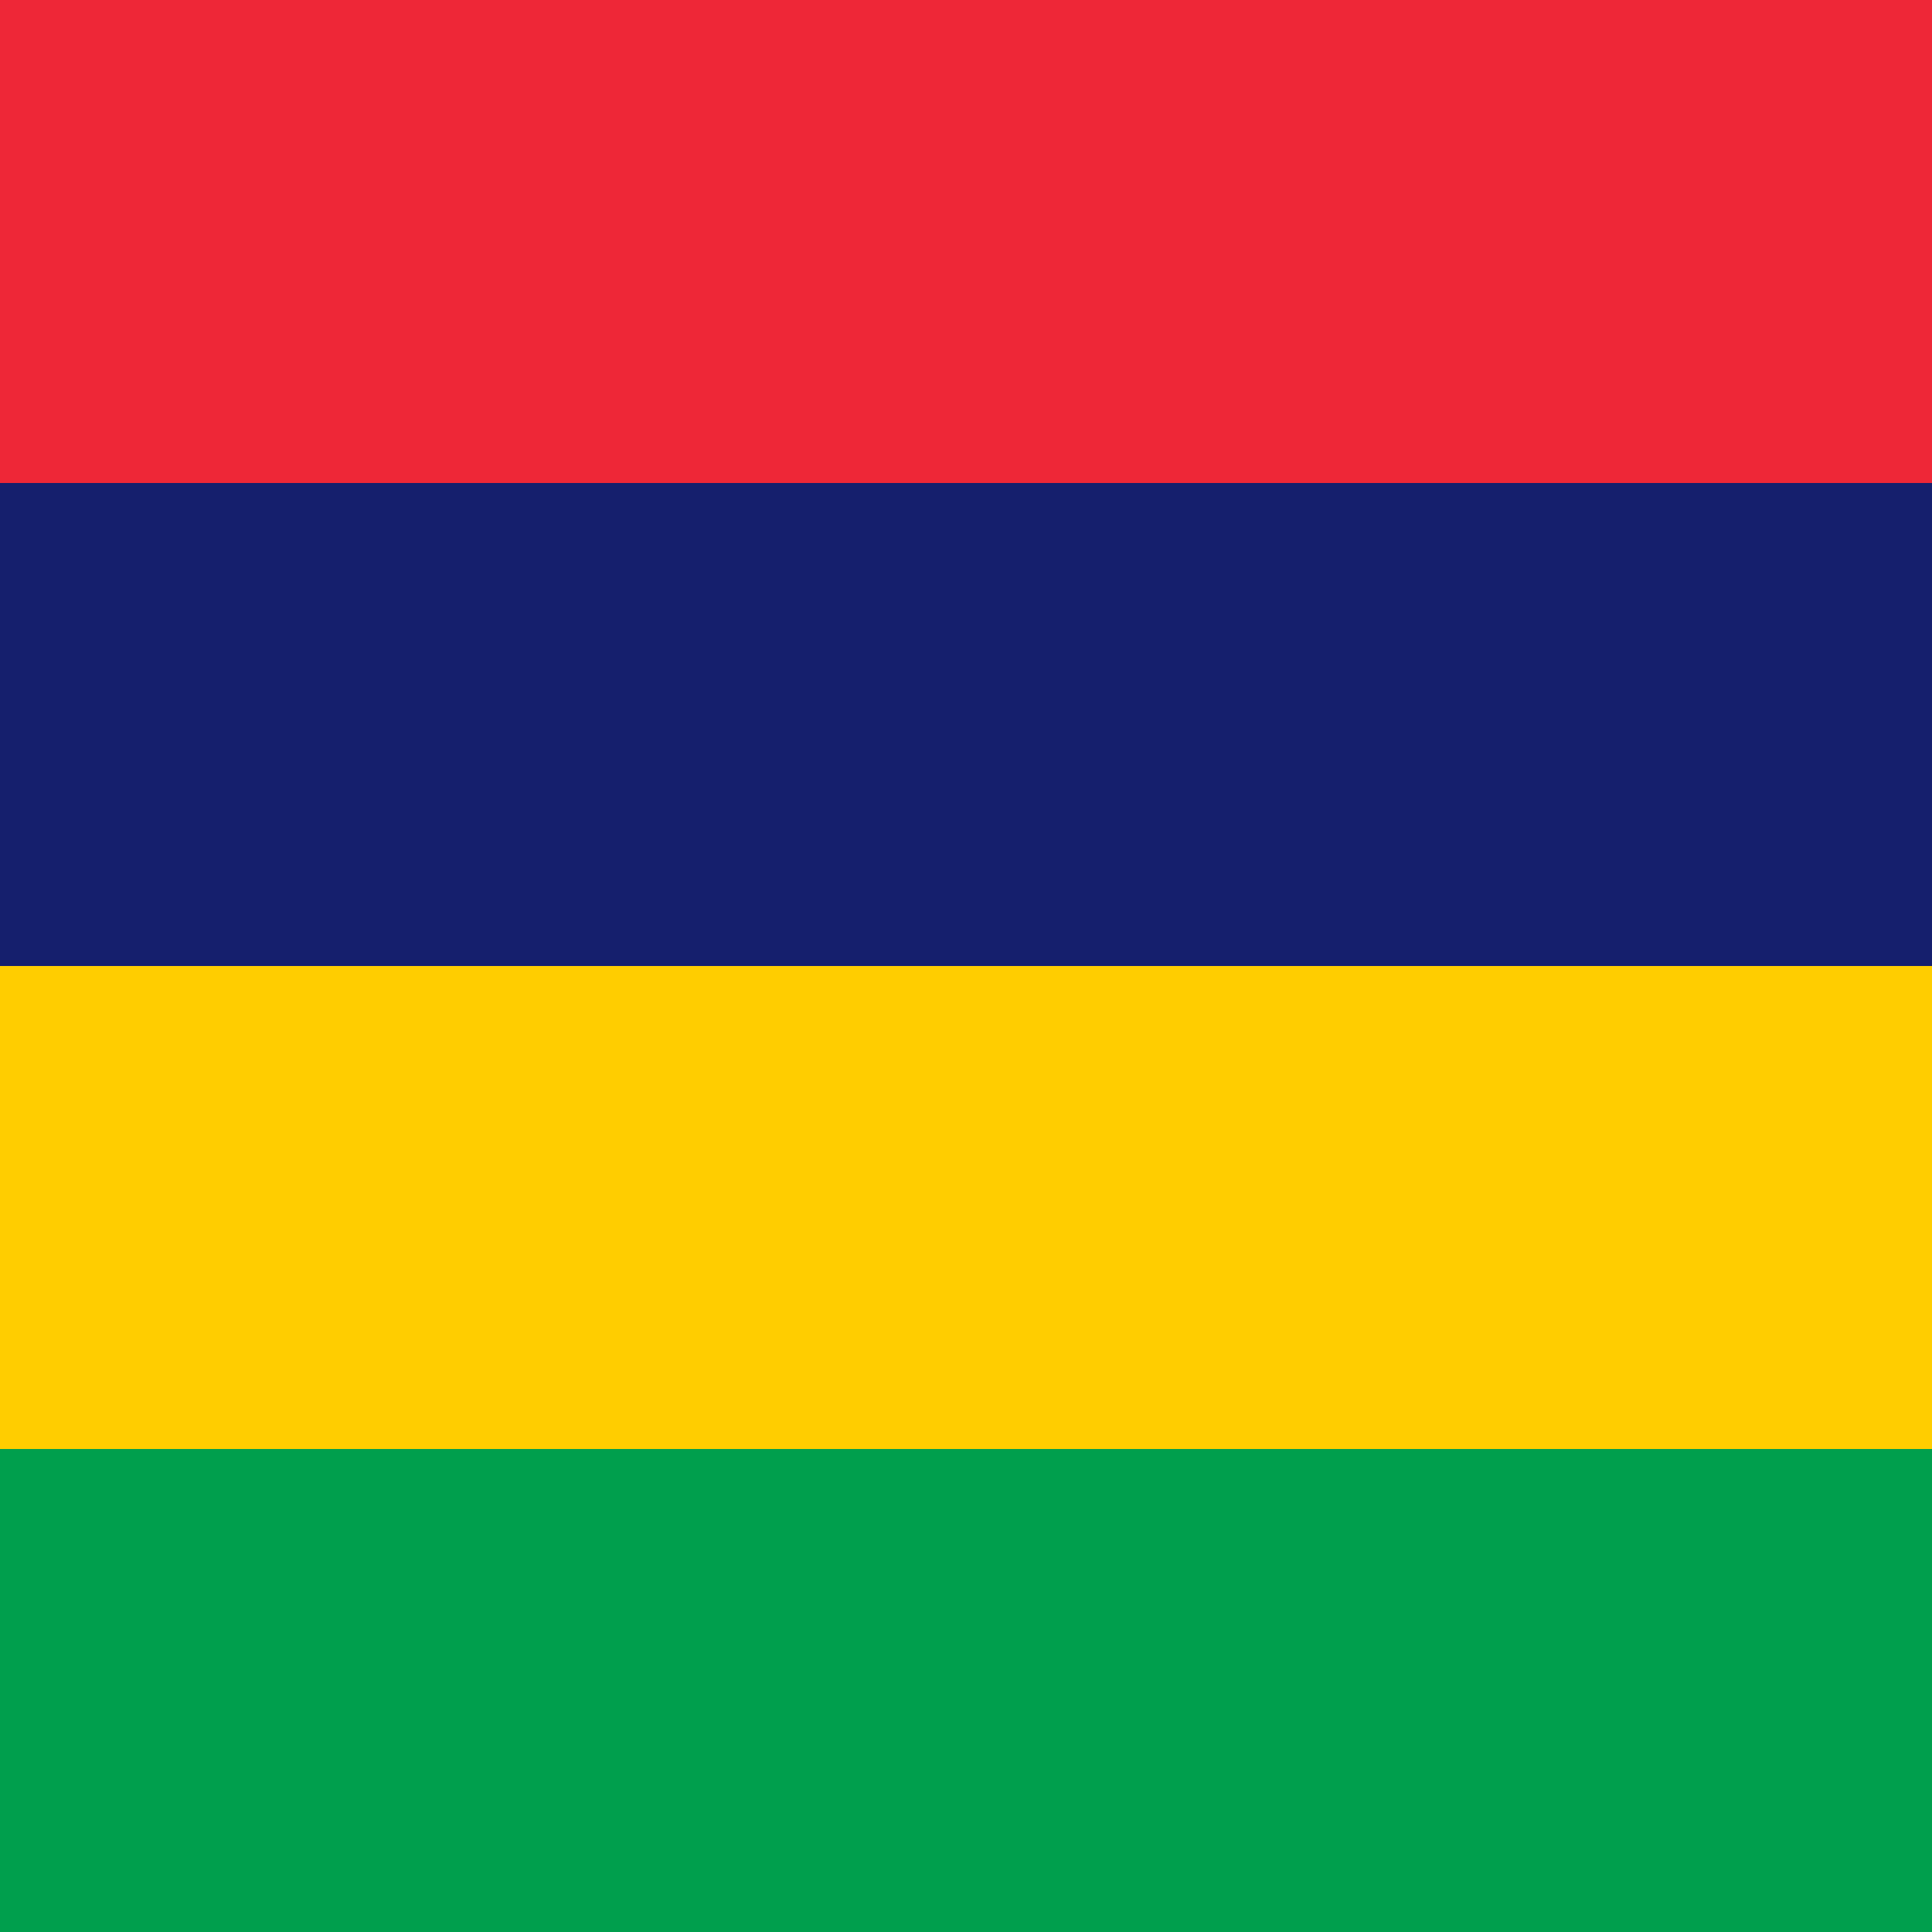
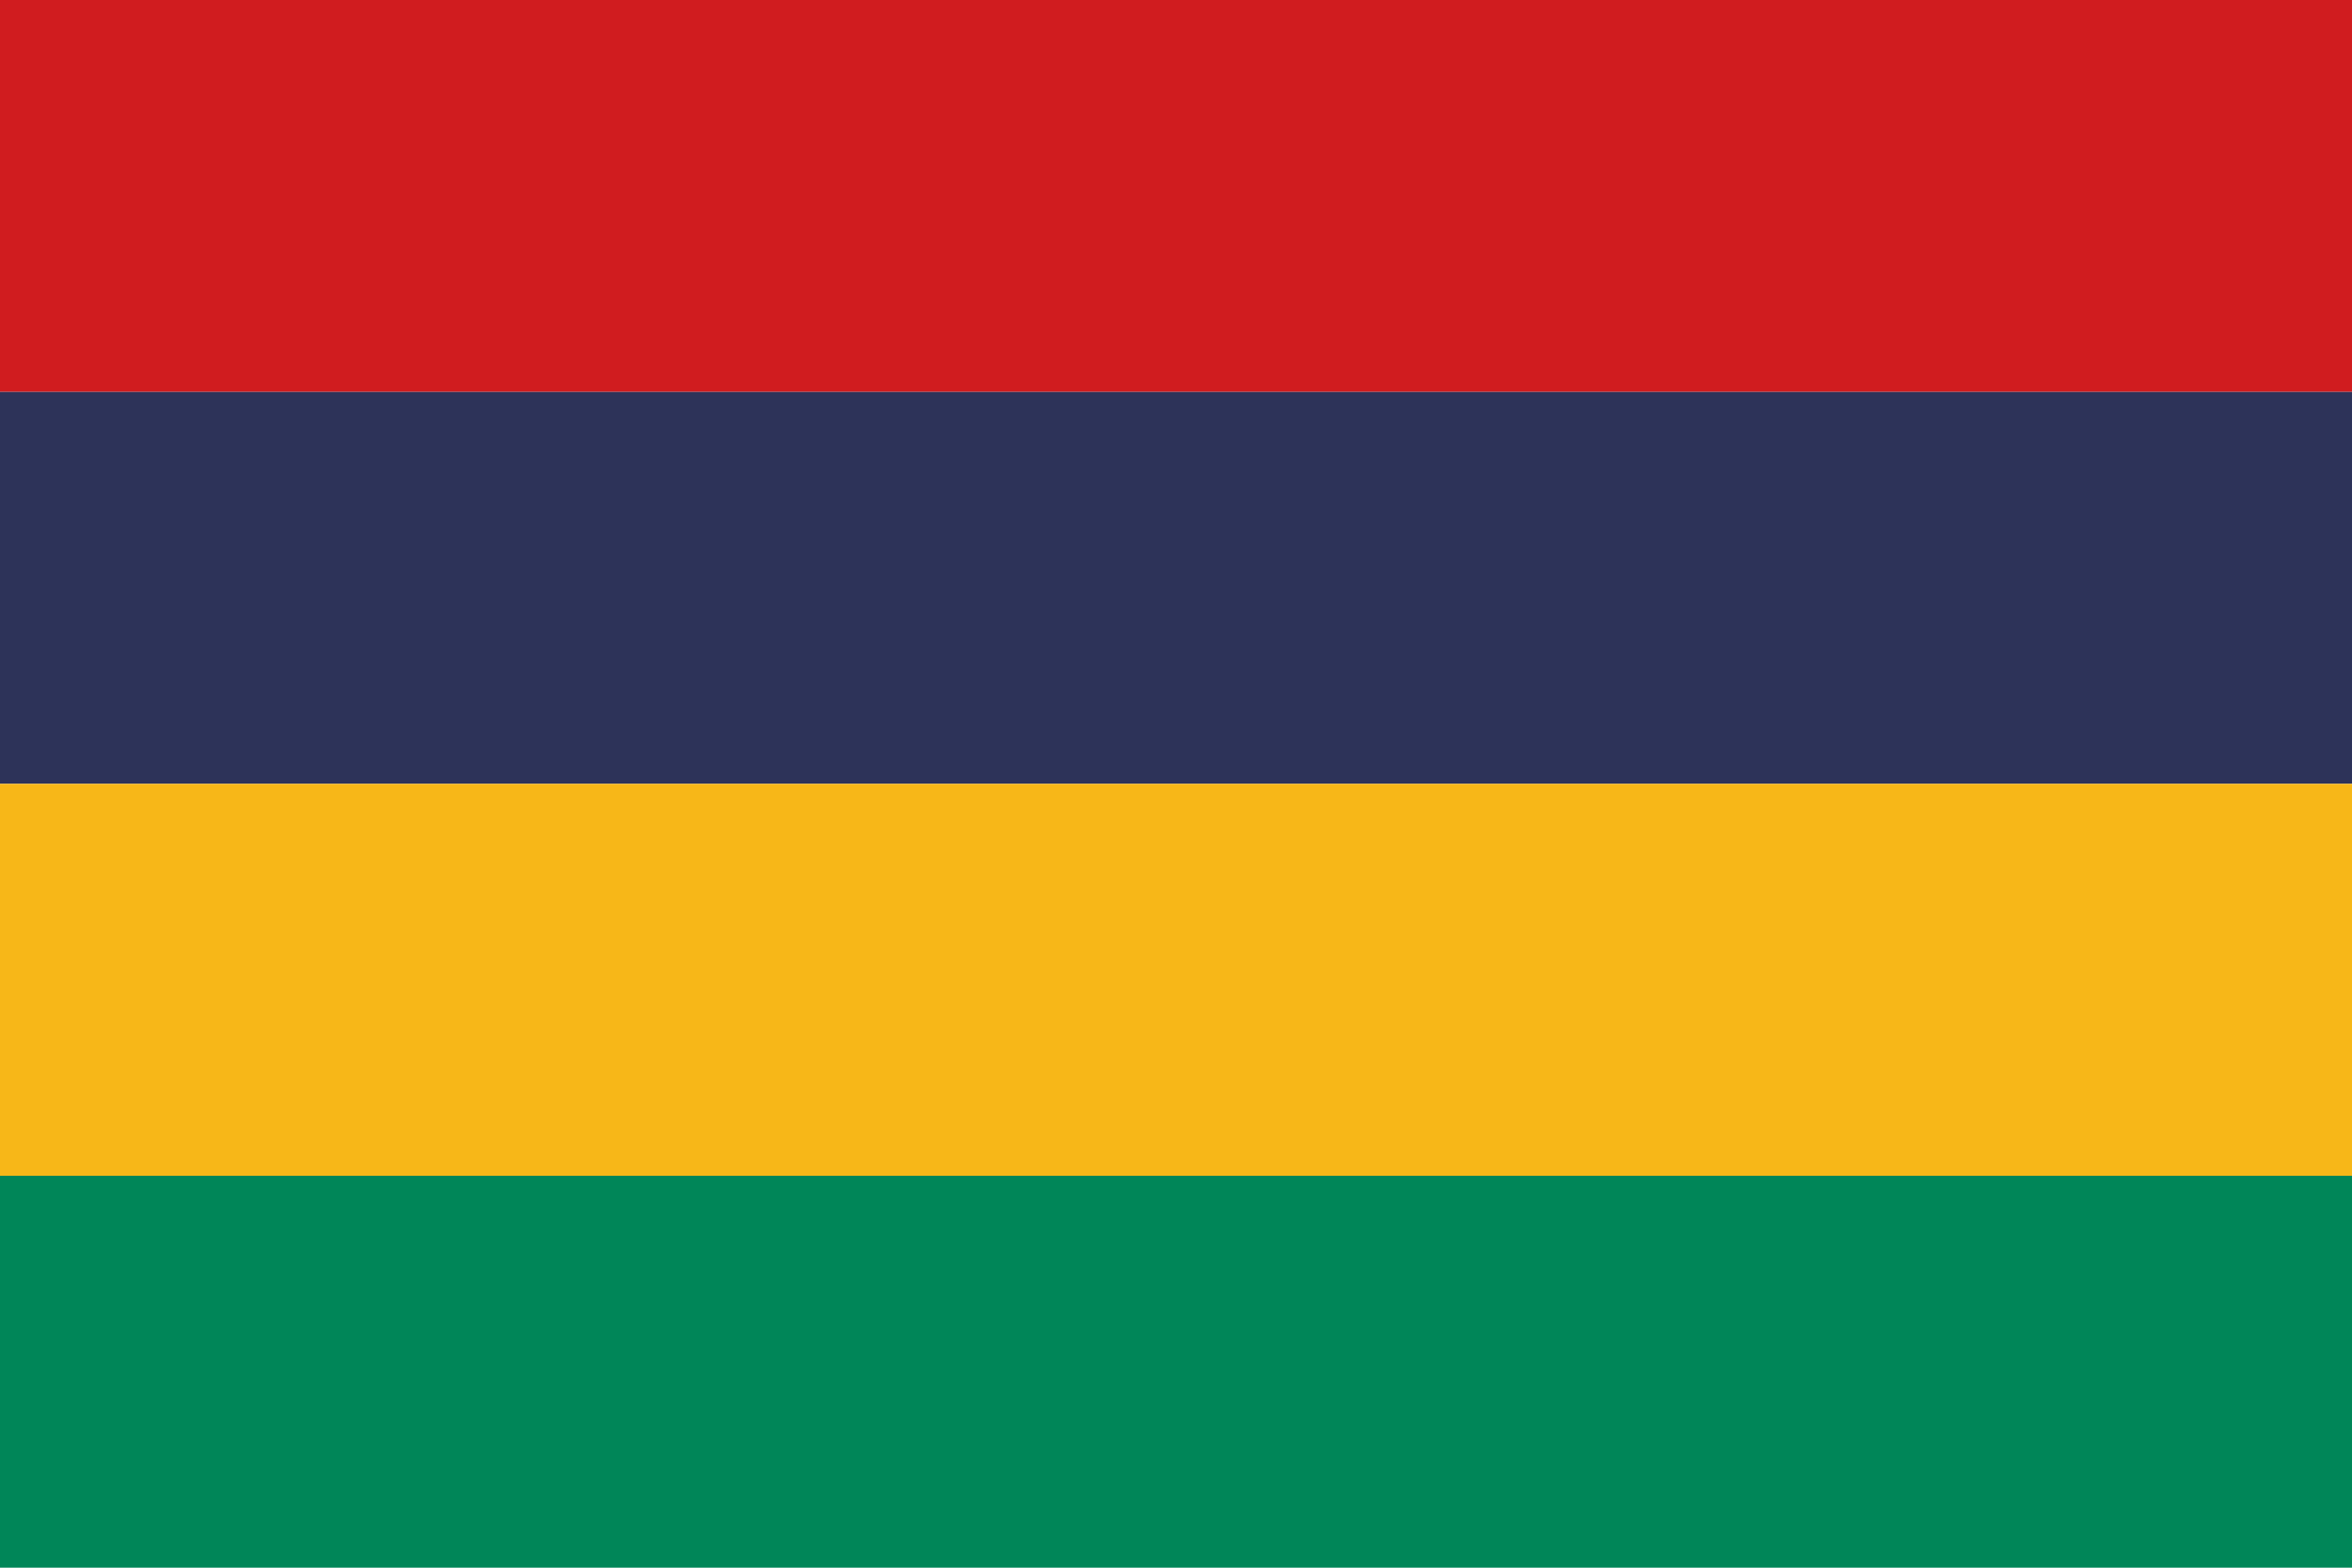
- <svg xmlns="http://www.w3.org/2000/svg" id="flag-icons-mu" viewBox="0 0 512 512">
-   <g fill-rule="evenodd">
-     <path fill="#009f4d" d="M0 384h512v128H0z" />
-     <path fill="#151f6d" d="M0 128h512v128H0z" />
-     <path fill="#ee2737" d="M0 0h512v128H0z" />
-     <path fill="#ffcd00" d="M0 256h512v128H0z" />
-   </g>
+ <svg xmlns="http://www.w3.org/2000/svg" viewBox="0 0 513 342">
+   <rect y="0" fill="#d01c1f" width="513" height="85.5" />
+   <rect y="85.5" fill="#2d3359" width="513" height="85.5" />
+   <rect y="171" fill="#f7b718" width="513" height="85.5" />
+   <rect y="256.5" fill="#008658" width="513" height="85.5" />
</svg>
